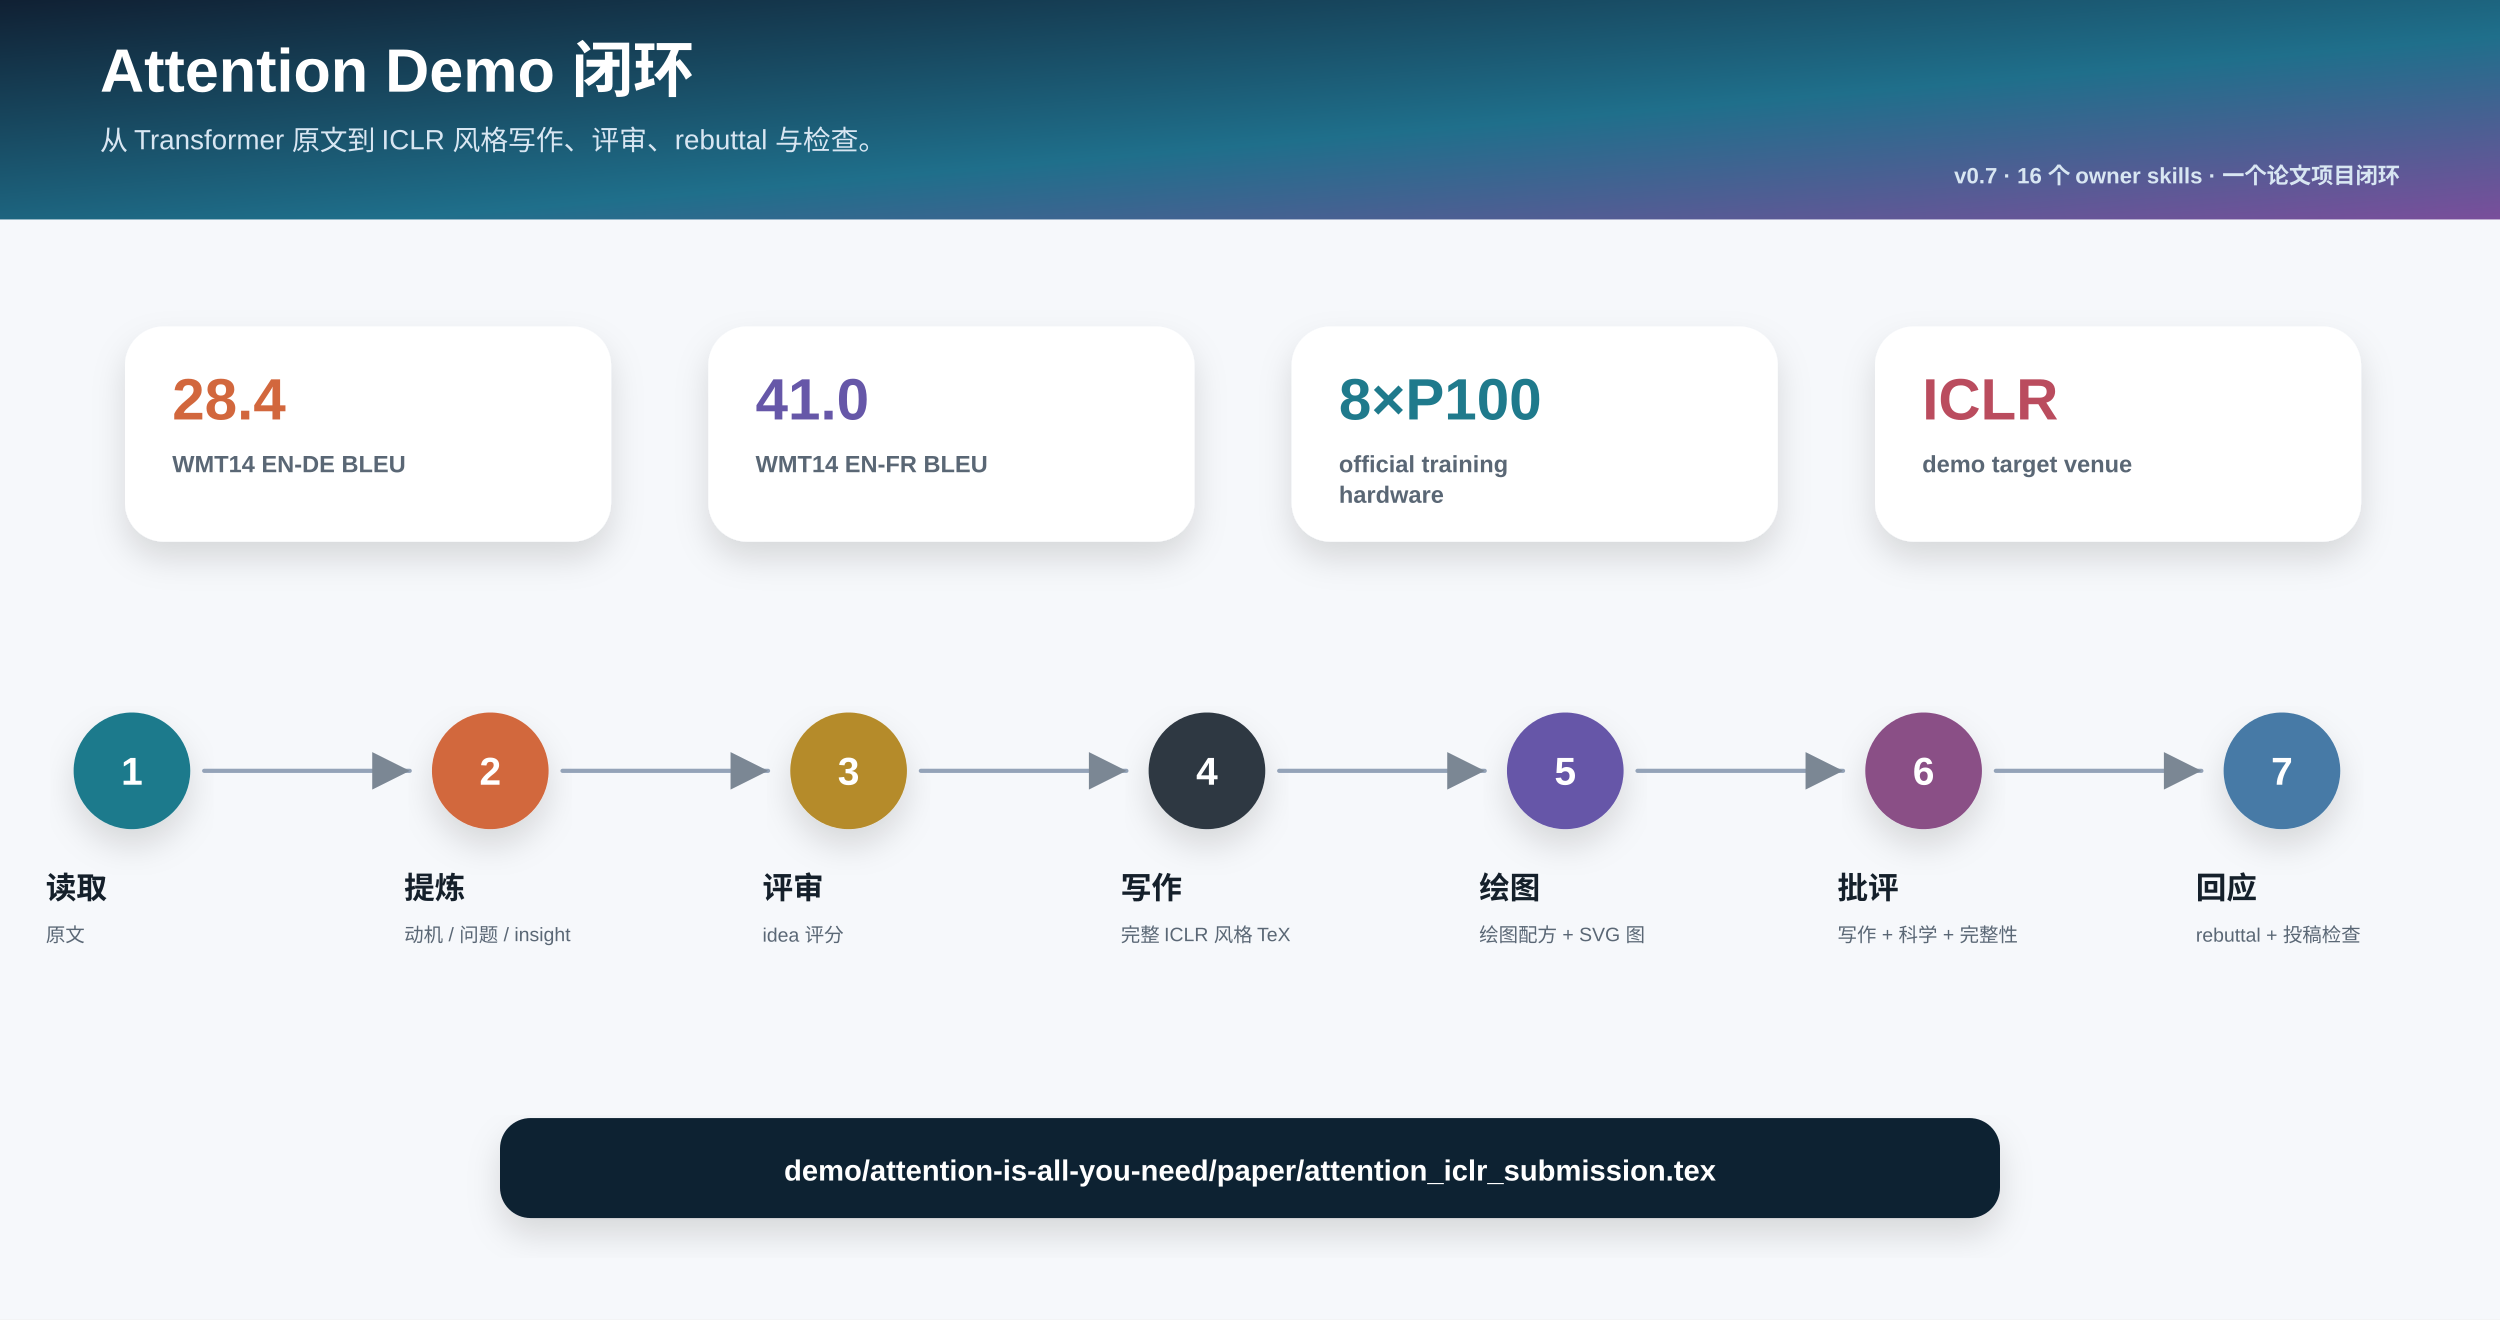
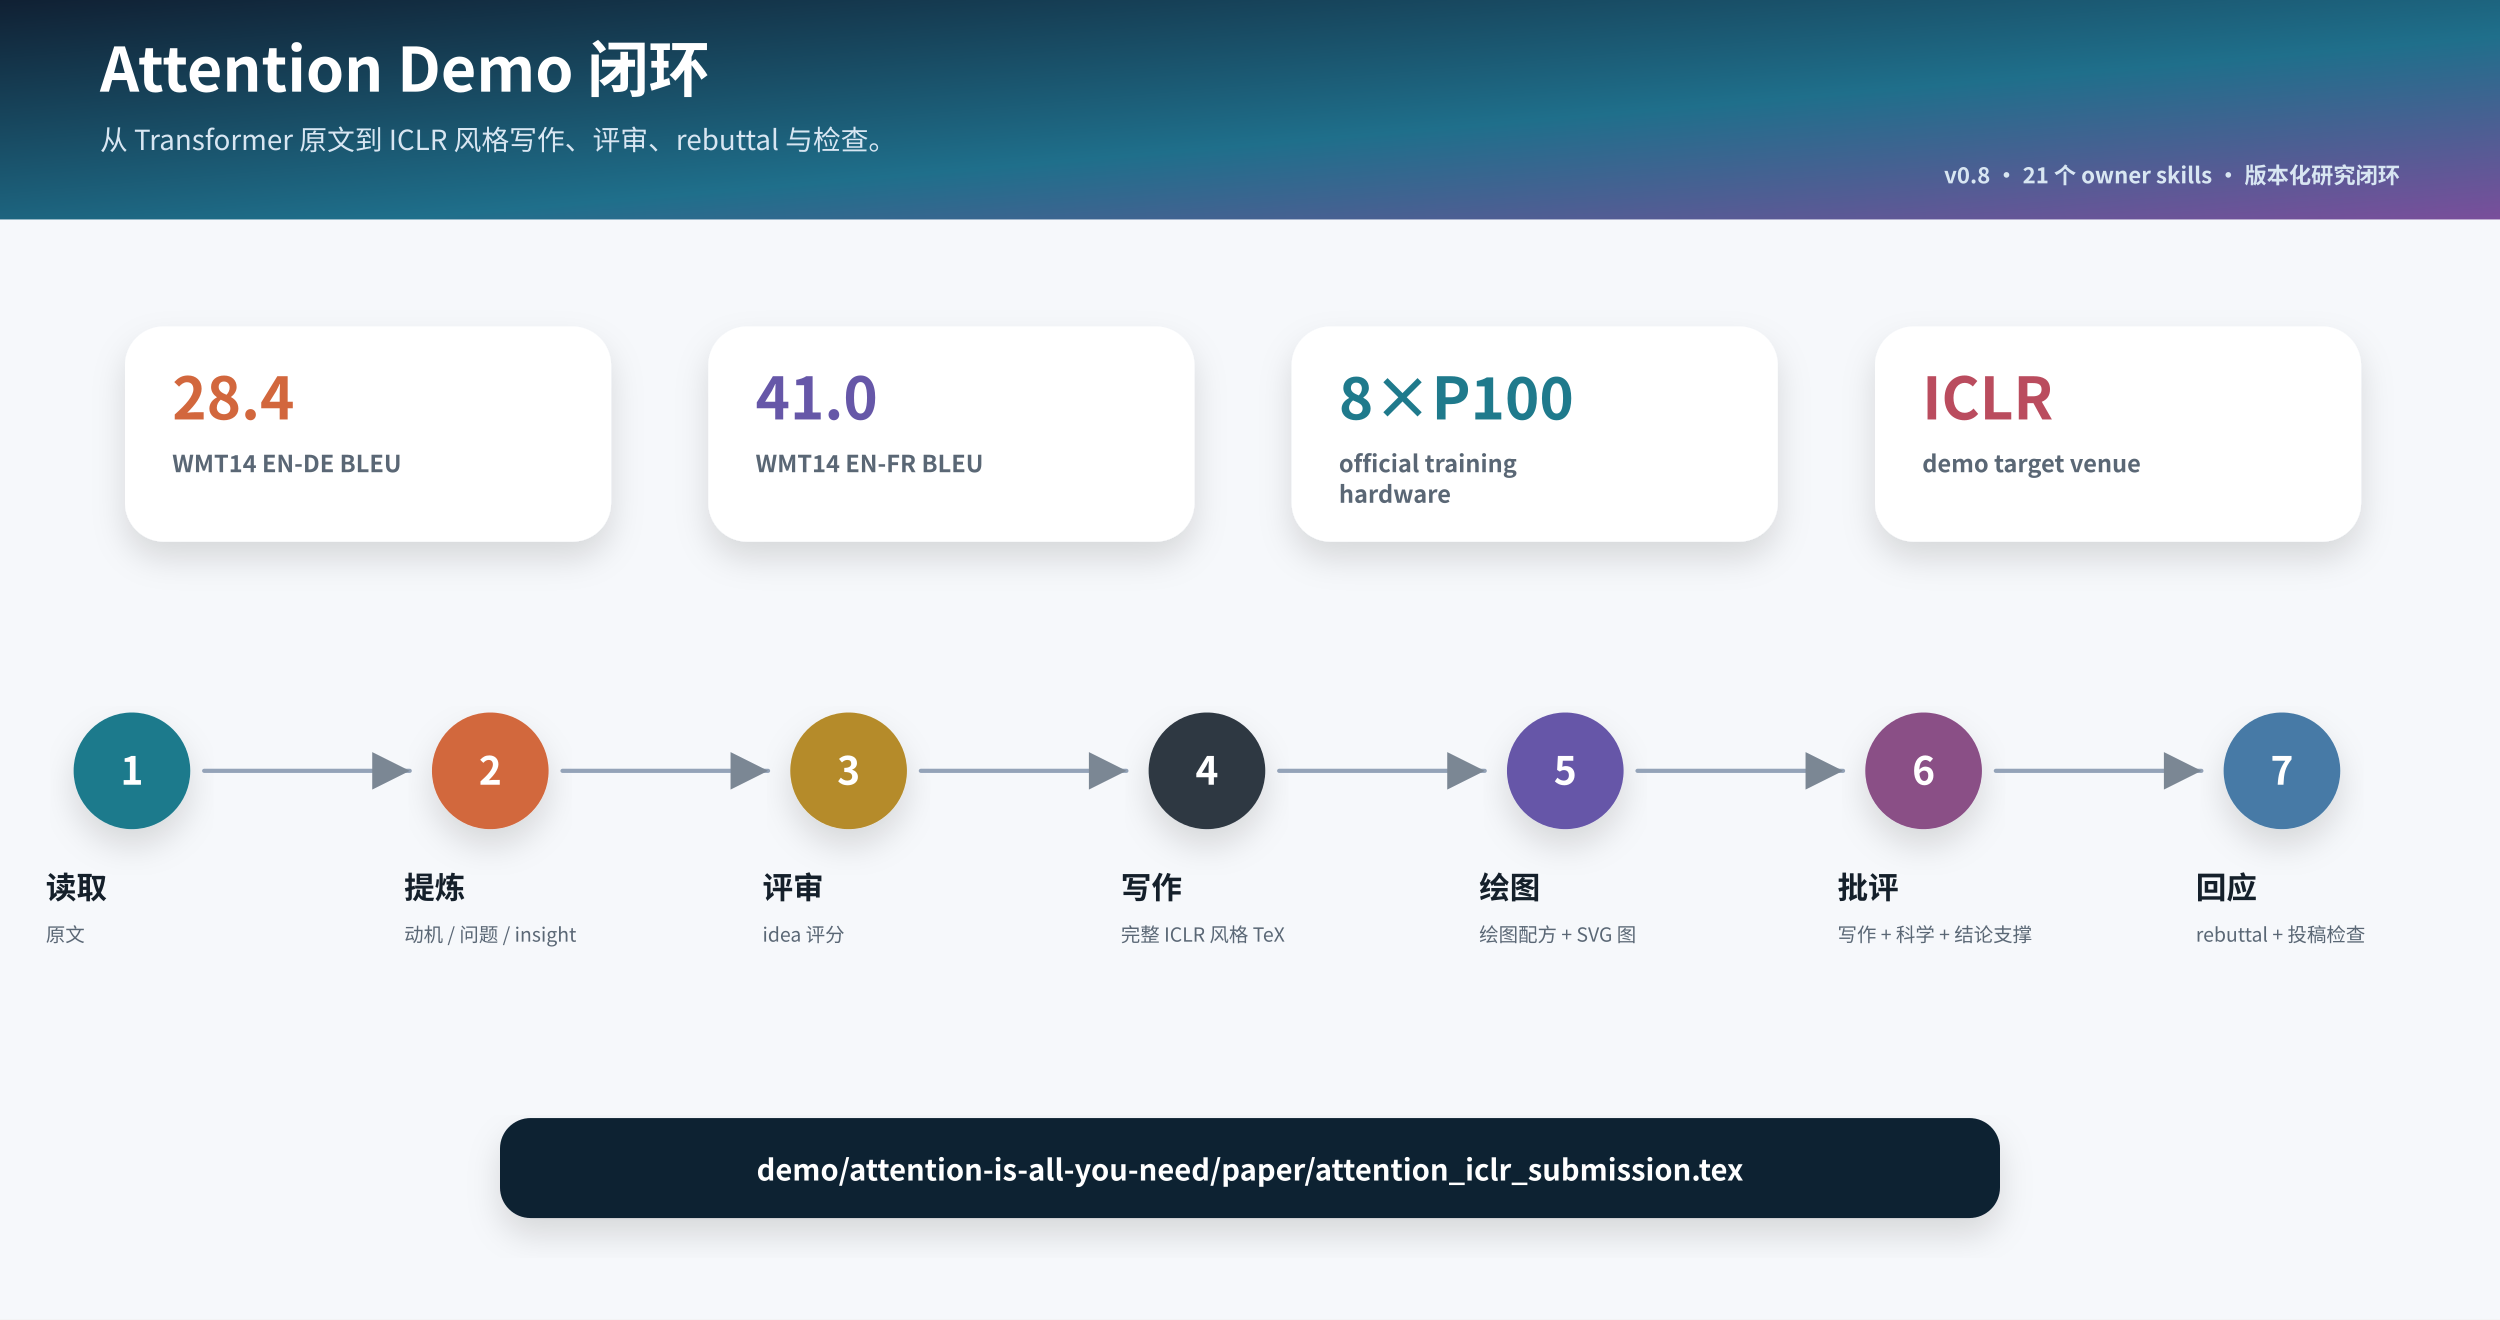
<svg xmlns="http://www.w3.org/2000/svg" width="1800" height="950" viewBox="0 0 1800 950">
  <defs>
    <linearGradient id="header" x1="0" y1="0" x2="1" y2="1">
      <stop offset="0" stop-color="#102033" />
      <stop offset="0.58" stop-color="#1F6F8B" />
      <stop offset="1" stop-color="#7A4E9B" />
    </linearGradient>
    <filter id="shadow" x="-20%" y="-20%" width="140%" height="160%">
      <feDropShadow dx="0" dy="12" stdDeviation="12" flood-color="#0B1826" flood-opacity="0.13" />
    </filter>
    <marker id="arrow" markerWidth="13" markerHeight="13" refX="11" refY="6.5" orient="auto">
      <path d="M2,2 L11,6.5 L2,11 Z" fill="#7B8794" />
    </marker>
  </defs>
-   <style>text{font-family:Microsoft YaHei, Segoe UI, Arial, sans-serif;dominant-baseline:auto} .mono{font-family:Consolas,Menlo,monospace}</style>
+   <style>text{font-family:'Droid Sans Fallback', 'Microsoft YaHei', 'PingFang SC', 'Noto Sans CJK SC', 'Segoe UI', Arial, sans-serif;dominant-baseline:auto} .mono{font-family:Consolas,Menlo,monospace}</style>
  <rect x="0" y="0" width="1800" height="950" rx="0" fill="#F6F8FB" stroke="none" stroke-width="2" />
  <rect x="0" y="0" width="1800" height="158" rx="0" fill="url(#header)" stroke="none" stroke-width="2" />
  <text x="72" y="66" font-size="44" font-weight="850" fill="#FFFFFF" text-anchor="start">Attention Demo 闭环</text>
  <text x="72" y="108" font-size="20" font-weight="500" fill="#D8E6F2" text-anchor="start">从 Transformer 原文到 ICLR 风格写作、评审、rebuttal 与检查。</text>
-   <text x="1728" y="132" font-size="16" font-weight="650" fill="#D8E6F2" text-anchor="end">v0.7 · 16 个 owner skills · 一个论文项目闭环</text>
+   <text x="1728" y="132" font-size="16" font-weight="650" fill="#D8E6F2" text-anchor="end">v0.8 · 21 个 owner skills · 版本化研究闭环</text>
  <rect x="90" y="235" width="350" height="155" rx="28" fill="#FFFFFF" stroke="none" stroke-width="2" filter="url(#shadow)" />
  <text x="124" y="302" font-size="42" font-weight="860" fill="#D2673D" text-anchor="start">28.4</text>
  <text x="124" y="340" font-size="17" font-weight="560" fill="#5A6775" text-anchor="start">WMT14 EN-DE BLEU</text>
  <rect x="510" y="235" width="350" height="155" rx="28" fill="#FFFFFF" stroke="none" stroke-width="2" filter="url(#shadow)" />
  <text x="544" y="302" font-size="42" font-weight="860" fill="#6657A8" text-anchor="start">41.0</text>
  <text x="544" y="340" font-size="17" font-weight="560" fill="#5A6775" text-anchor="start">WMT14 EN-FR BLEU</text>
  <rect x="930" y="235" width="350" height="155" rx="28" fill="#FFFFFF" stroke="none" stroke-width="2" filter="url(#shadow)" />
  <text x="964" y="302" font-size="42" font-weight="860" fill="#1F7A8C" text-anchor="start">8×P100</text>
  <text x="964" y="340" font-size="17" font-weight="560" fill="#5A6775" text-anchor="start">official training</text>
  <text x="964" y="362" font-size="17" font-weight="560" fill="#5A6775" text-anchor="start">hardware</text>
  <rect x="1350" y="235" width="350" height="155" rx="28" fill="#FFFFFF" stroke="none" stroke-width="2" filter="url(#shadow)" />
  <text x="1384" y="302" font-size="42" font-weight="860" fill="#BA4C5E" text-anchor="start">ICLR</text>
  <text x="1384" y="340" font-size="17" font-weight="560" fill="#5A6775" text-anchor="start">demo target venue</text>
  <circle cx="95" cy="555" r="42" fill="#1F7A8C" filter="url(#shadow)" />
  <text x="95" y="565" font-size="28" font-weight="850" fill="#FFFFFF" text-anchor="middle">1</text>
  <text x="33" y="647" font-size="22" font-weight="820" fill="#15202B" text-anchor="start">读取</text>
  <text x="33" y="678" font-size="14" font-weight="520" fill="#5A6775" text-anchor="start">原文</text>
  <line x1="147" y1="555" x2="295" y2="555" stroke="#94A3B8" stroke-width="3" stroke-linecap="round" marker-end="url(#arrow)" />
  <circle cx="353" cy="555" r="42" fill="#D2673D" filter="url(#shadow)" />
  <text x="353" y="565" font-size="28" font-weight="850" fill="#FFFFFF" text-anchor="middle">2</text>
  <text x="291" y="647" font-size="22" font-weight="820" fill="#15202B" text-anchor="start">提炼</text>
  <text x="291" y="678" font-size="14" font-weight="520" fill="#5A6775" text-anchor="start">动机 / 问题 / insight</text>
  <line x1="405" y1="555" x2="553" y2="555" stroke="#94A3B8" stroke-width="3" stroke-linecap="round" marker-end="url(#arrow)" />
  <circle cx="611" cy="555" r="42" fill="#B58B2A" filter="url(#shadow)" />
  <text x="611" y="565" font-size="28" font-weight="850" fill="#FFFFFF" text-anchor="middle">3</text>
  <text x="549" y="647" font-size="22" font-weight="820" fill="#15202B" text-anchor="start">评审</text>
  <text x="549" y="678" font-size="14" font-weight="520" fill="#5A6775" text-anchor="start">idea 评分</text>
  <line x1="663" y1="555" x2="811" y2="555" stroke="#94A3B8" stroke-width="3" stroke-linecap="round" marker-end="url(#arrow)" />
  <circle cx="869" cy="555" r="42" fill="#2D3742" filter="url(#shadow)" />
  <text x="869" y="565" font-size="28" font-weight="850" fill="#FFFFFF" text-anchor="middle">4</text>
  <text x="807" y="647" font-size="22" font-weight="820" fill="#15202B" text-anchor="start">写作</text>
  <text x="807" y="678" font-size="14" font-weight="520" fill="#5A6775" text-anchor="start">完整 ICLR 风格 TeX</text>
  <line x1="921" y1="555" x2="1069" y2="555" stroke="#94A3B8" stroke-width="3" stroke-linecap="round" marker-end="url(#arrow)" />
  <circle cx="1127" cy="555" r="42" fill="#6657A8" filter="url(#shadow)" />
  <text x="1127" y="565" font-size="28" font-weight="850" fill="#FFFFFF" text-anchor="middle">5</text>
  <text x="1065" y="647" font-size="22" font-weight="820" fill="#15202B" text-anchor="start">绘图</text>
  <text x="1065" y="678" font-size="14" font-weight="520" fill="#5A6775" text-anchor="start">绘图配方 + SVG 图</text>
  <line x1="1179" y1="555" x2="1327" y2="555" stroke="#94A3B8" stroke-width="3" stroke-linecap="round" marker-end="url(#arrow)" />
  <circle cx="1385" cy="555" r="42" fill="#8A4F86" filter="url(#shadow)" />
  <text x="1385" y="565" font-size="28" font-weight="850" fill="#FFFFFF" text-anchor="middle">6</text>
  <text x="1323" y="647" font-size="22" font-weight="820" fill="#15202B" text-anchor="start">批评</text>
-   <text x="1323" y="678" font-size="14" font-weight="520" fill="#5A6775" text-anchor="start">写作 + 科学 + 完整性</text>
+   <text x="1323" y="678" font-size="14" font-weight="520" fill="#5A6775" text-anchor="start">写作 + 科学 + 结论支撑</text>
  <line x1="1437" y1="555" x2="1585" y2="555" stroke="#94A3B8" stroke-width="3" stroke-linecap="round" marker-end="url(#arrow)" />
  <circle cx="1643" cy="555" r="42" fill="#477AA6" filter="url(#shadow)" />
  <text x="1643" y="565" font-size="28" font-weight="850" fill="#FFFFFF" text-anchor="middle">7</text>
  <text x="1581" y="647" font-size="22" font-weight="820" fill="#15202B" text-anchor="start">回应</text>
  <text x="1581" y="678" font-size="14" font-weight="520" fill="#5A6775" text-anchor="start">rebuttal + 投稿检查</text>
  <rect x="360" y="805" width="1080" height="72" rx="22" fill="#102033" stroke="none" stroke-width="2" filter="url(#shadow)" />
  <text x="900" y="850" font-size="21" font-weight="780" fill="#FFFFFF" text-anchor="middle">demo/attention-is-all-you-need/paper/attention_iclr_submission.tex</text>
</svg>
